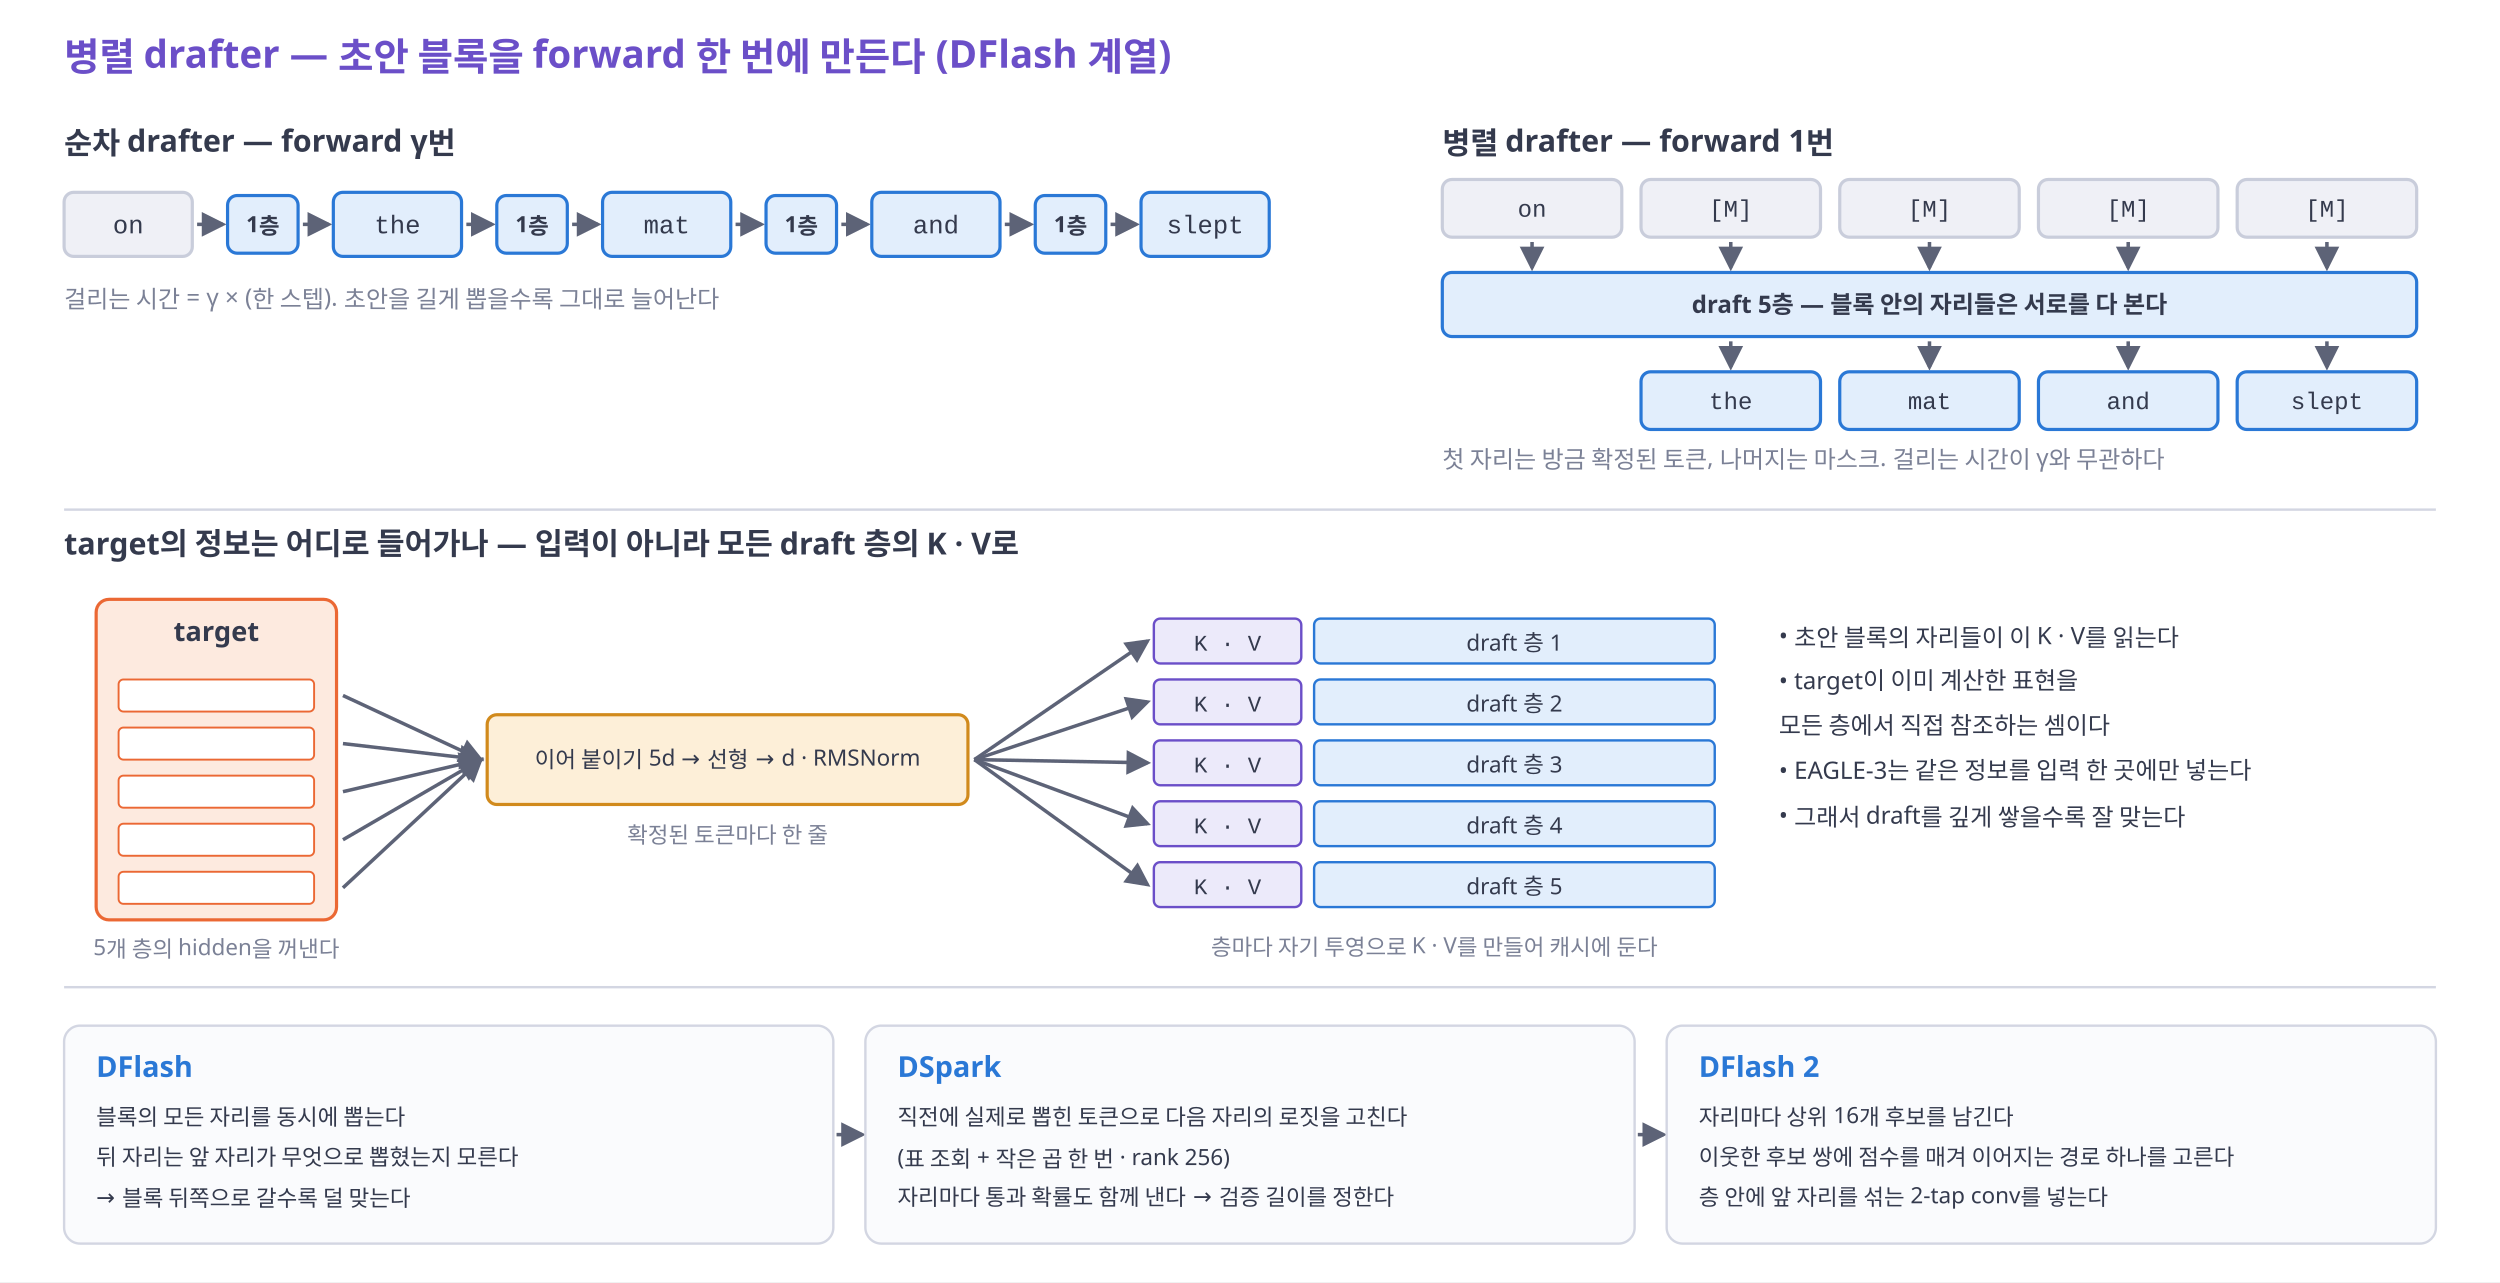
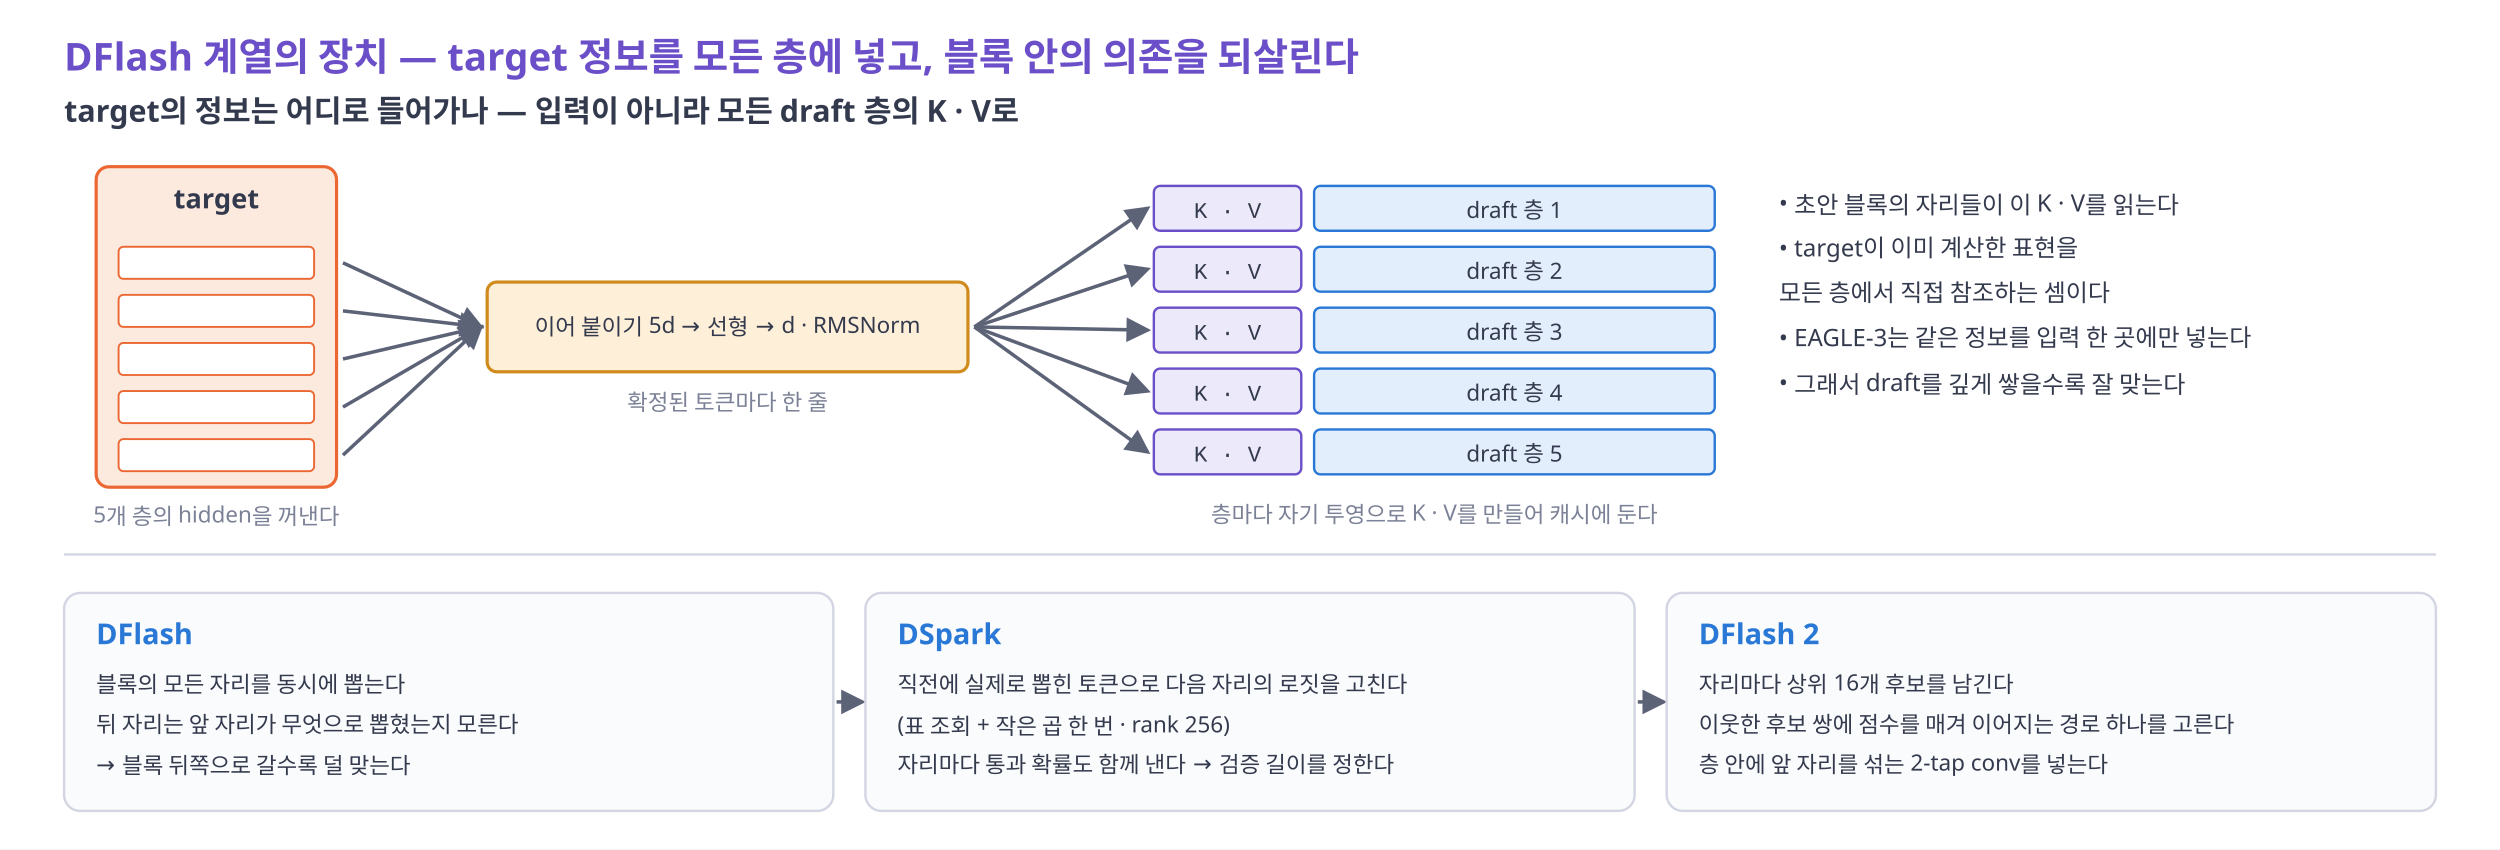
- <svg xmlns="http://www.w3.org/2000/svg" viewBox="0 0 1560 800" width="1560" height="800">
+ <svg xmlns="http://www.w3.org/2000/svg" viewBox="0 0 1560 530" width="1560" height="530">
  <defs>
    <marker id="ah" viewBox="0 0 10 10" refX="8.5" refY="5" markerWidth="7" markerHeight="7" orient="auto-start-reverse">
      <path d="M0,0 L10,5 L0,10 z" fill="#5d6377" />
    </marker>
  </defs>
  <rect width="100%" height="100%" fill="#ffffff" />
-   <text x="40" y="44" font-family="'Noto Sans KR','Malgun Gothic',sans-serif" font-size="24" text-anchor="start" font-weight="700" fill="#6b4fc8">병렬 drafter — 초안 블록을 forward 한 번에 만든다 (DFlash 계열)</text>
-   <text x="40" y="96" font-family="'Noto Sans KR','Malgun Gothic',sans-serif" font-size="19" text-anchor="start" font-weight="700" fill="#343a4d">순차 drafter — forward γ번</text>
-   <rect x="40" y="120" width="80" height="40" rx="6" fill="#eff0f6" stroke="#c9cddb" stroke-width="2" />
-   <text x="80.0" y="145.6" font-family="Consolas,'Courier New',monospace" font-size="16" text-anchor="middle" font-weight="400" fill="#343a4d">on</text>
-   <line x1="123" y1="140" x2="139" y2="140" stroke="#5d6377" stroke-width="2.2" marker-end="url(#ah)" />
-   <rect x="142" y="122" width="44" height="36" rx="6" fill="#e2eefc" stroke="#2a78d6" stroke-width="2" />
-   <text x="164.0" y="144.9" font-family="'Noto Sans KR','Malgun Gothic',sans-serif" font-size="14" text-anchor="middle" font-weight="700" fill="#343a4d">1층</text>
-   <line x1="189" y1="140" x2="205" y2="140" stroke="#5d6377" stroke-width="2.2" marker-end="url(#ah)" />
-   <rect x="208" y="120" width="80" height="40" rx="6" fill="#e2eefc" stroke="#2a78d6" stroke-width="2" />
-   <text x="248.0" y="145.6" font-family="Consolas,'Courier New',monospace" font-size="16" text-anchor="middle" font-weight="400" fill="#343a4d">the</text>
-   <line x1="291" y1="140" x2="307" y2="140" stroke="#5d6377" stroke-width="2.2" marker-end="url(#ah)" />
-   <rect x="310" y="122" width="44" height="36" rx="6" fill="#e2eefc" stroke="#2a78d6" stroke-width="2" />
-   <text x="332.0" y="144.9" font-family="'Noto Sans KR','Malgun Gothic',sans-serif" font-size="14" text-anchor="middle" font-weight="700" fill="#343a4d">1층</text>
-   <line x1="357" y1="140" x2="373" y2="140" stroke="#5d6377" stroke-width="2.2" marker-end="url(#ah)" />
-   <rect x="376" y="120" width="80" height="40" rx="6" fill="#e2eefc" stroke="#2a78d6" stroke-width="2" />
-   <text x="416.0" y="145.6" font-family="Consolas,'Courier New',monospace" font-size="16" text-anchor="middle" font-weight="400" fill="#343a4d">mat</text>
-   <line x1="459" y1="140" x2="475" y2="140" stroke="#5d6377" stroke-width="2.2" marker-end="url(#ah)" />
-   <rect x="478" y="122" width="44" height="36" rx="6" fill="#e2eefc" stroke="#2a78d6" stroke-width="2" />
-   <text x="500.0" y="144.9" font-family="'Noto Sans KR','Malgun Gothic',sans-serif" font-size="14" text-anchor="middle" font-weight="700" fill="#343a4d">1층</text>
-   <line x1="525" y1="140" x2="541" y2="140" stroke="#5d6377" stroke-width="2.2" marker-end="url(#ah)" />
-   <rect x="544" y="120" width="80" height="40" rx="6" fill="#e2eefc" stroke="#2a78d6" stroke-width="2" />
-   <text x="584.0" y="145.6" font-family="Consolas,'Courier New',monospace" font-size="16" text-anchor="middle" font-weight="400" fill="#343a4d">and</text>
-   <line x1="627" y1="140" x2="643" y2="140" stroke="#5d6377" stroke-width="2.2" marker-end="url(#ah)" />
-   <rect x="646" y="122" width="44" height="36" rx="6" fill="#e2eefc" stroke="#2a78d6" stroke-width="2" />
-   <text x="668.0" y="144.9" font-family="'Noto Sans KR','Malgun Gothic',sans-serif" font-size="14" text-anchor="middle" font-weight="700" fill="#343a4d">1층</text>
-   <line x1="693" y1="140" x2="709" y2="140" stroke="#5d6377" stroke-width="2.2" marker-end="url(#ah)" />
-   <rect x="712" y="120" width="80" height="40" rx="6" fill="#e2eefc" stroke="#2a78d6" stroke-width="2" />
-   <text x="752.0" y="145.6" font-family="Consolas,'Courier New',monospace" font-size="16" text-anchor="middle" font-weight="400" fill="#343a4d">slept</text>
-   <text x="40" y="192" font-family="'Noto Sans KR','Malgun Gothic',sans-serif" font-size="15" text-anchor="start" font-weight="400" fill="#7b8196">걸리는 시간 = γ × (한 스텝).  초안을 길게 뽑을수록 그대로 늘어난다</text>
-   <text x="900" y="96" font-family="'Noto Sans KR','Malgun Gothic',sans-serif" font-size="19" text-anchor="start" font-weight="700" fill="#343a4d">병렬 drafter — forward 1번</text>
-   <rect x="900" y="112" width="112" height="36" rx="6" fill="#eff0f6" stroke="#c9cddb" stroke-width="2" />
-   <text x="956.0" y="135.25" font-family="Consolas,'Courier New',monospace" font-size="15" text-anchor="middle" font-weight="400" fill="#343a4d">on</text>
-   <line x1="956" y1="151" x2="956" y2="167" stroke="#5d6377" stroke-width="2.2" marker-end="url(#ah)" />
-   <rect x="1024" y="112" width="112" height="36" rx="6" fill="#eff0f6" stroke="#c9cddb" stroke-width="2" />
-   <text x="1080.0" y="135.25" font-family="Consolas,'Courier New',monospace" font-size="15" text-anchor="middle" font-weight="400" fill="#343a4d">[M]</text>
-   <line x1="1080" y1="151" x2="1080" y2="167" stroke="#5d6377" stroke-width="2.2" marker-end="url(#ah)" />
-   <rect x="1148" y="112" width="112" height="36" rx="6" fill="#eff0f6" stroke="#c9cddb" stroke-width="2" />
-   <text x="1204.0" y="135.25" font-family="Consolas,'Courier New',monospace" font-size="15" text-anchor="middle" font-weight="400" fill="#343a4d">[M]</text>
-   <line x1="1204" y1="151" x2="1204" y2="167" stroke="#5d6377" stroke-width="2.2" marker-end="url(#ah)" />
-   <rect x="1272" y="112" width="112" height="36" rx="6" fill="#eff0f6" stroke="#c9cddb" stroke-width="2" />
-   <text x="1328.0" y="135.25" font-family="Consolas,'Courier New',monospace" font-size="15" text-anchor="middle" font-weight="400" fill="#343a4d">[M]</text>
-   <line x1="1328" y1="151" x2="1328" y2="167" stroke="#5d6377" stroke-width="2.2" marker-end="url(#ah)" />
-   <rect x="1396" y="112" width="112" height="36" rx="6" fill="#eff0f6" stroke="#c9cddb" stroke-width="2" />
-   <text x="1452.0" y="135.25" font-family="Consolas,'Courier New',monospace" font-size="15" text-anchor="middle" font-weight="400" fill="#343a4d">[M]</text>
-   <line x1="1452" y1="151" x2="1452" y2="167" stroke="#5d6377" stroke-width="2.2" marker-end="url(#ah)" />
-   <rect x="900" y="170" width="608" height="40" rx="6" fill="#e2eefc" stroke="#2a78d6" stroke-width="2" />
-   <text x="1204.0" y="195.25" font-family="'Noto Sans KR','Malgun Gothic',sans-serif" font-size="15" text-anchor="middle" font-weight="700" fill="#343a4d">draft 5층  —  블록 안의 자리들은 서로를 다 본다</text>
-   <line x1="1080" y1="213" x2="1080" y2="229" stroke="#5d6377" stroke-width="2.2" marker-end="url(#ah)" />
-   <rect x="1024" y="232" width="112" height="36" rx="6" fill="#e2eefc" stroke="#2a78d6" stroke-width="2" />
-   <text x="1080.0" y="255.25" font-family="Consolas,'Courier New',monospace" font-size="15" text-anchor="middle" font-weight="400" fill="#343a4d">the</text>
-   <line x1="1204" y1="213" x2="1204" y2="229" stroke="#5d6377" stroke-width="2.2" marker-end="url(#ah)" />
-   <rect x="1148" y="232" width="112" height="36" rx="6" fill="#e2eefc" stroke="#2a78d6" stroke-width="2" />
-   <text x="1204.0" y="255.25" font-family="Consolas,'Courier New',monospace" font-size="15" text-anchor="middle" font-weight="400" fill="#343a4d">mat</text>
-   <line x1="1328" y1="213" x2="1328" y2="229" stroke="#5d6377" stroke-width="2.2" marker-end="url(#ah)" />
-   <rect x="1272" y="232" width="112" height="36" rx="6" fill="#e2eefc" stroke="#2a78d6" stroke-width="2" />
-   <text x="1328.0" y="255.25" font-family="Consolas,'Courier New',monospace" font-size="15" text-anchor="middle" font-weight="400" fill="#343a4d">and</text>
-   <line x1="1452" y1="213" x2="1452" y2="229" stroke="#5d6377" stroke-width="2.2" marker-end="url(#ah)" />
-   <rect x="1396" y="232" width="112" height="36" rx="6" fill="#e2eefc" stroke="#2a78d6" stroke-width="2" />
-   <text x="1452.0" y="255.25" font-family="Consolas,'Courier New',monospace" font-size="15" text-anchor="middle" font-weight="400" fill="#343a4d">slept</text>
-   <text x="900" y="292" font-family="'Noto Sans KR','Malgun Gothic',sans-serif" font-size="15" text-anchor="start" font-weight="400" fill="#7b8196">첫 자리는 방금 확정된 토큰, 나머지는 마스크.  걸리는 시간이 γ와 무관하다</text>
-   <line x1="40" y1="318" x2="1520" y2="318" stroke="#d3d6e2" stroke-width="1.5" />
-   <text x="40" y="346" font-family="'Noto Sans KR','Malgun Gothic',sans-serif" font-size="19" text-anchor="start" font-weight="700" fill="#343a4d">target의 정보는 어디로 들어가나 — 입력이 아니라 모든 draft 층의 K · V로</text>
-   <rect x="60" y="374" width="150" height="200" rx="8" fill="#fdeadf" stroke="#eb6834" stroke-width="2" />
-   <text x="135" y="400" font-family="'Noto Sans KR','Malgun Gothic',sans-serif" font-size="17" text-anchor="middle" font-weight="700" fill="#343a4d">target</text>
-   <rect x="74" y="424" width="122" height="20" rx="3" fill="#ffffff" stroke="#eb6834" stroke-width="1.2" />
-   <line x1="214" y1="434" x2="300" y2="474" stroke="#5d6377" stroke-width="2.2" marker-end="url(#ah)" />
-   <rect x="74" y="454" width="122" height="20" rx="3" fill="#ffffff" stroke="#eb6834" stroke-width="1.2" />
-   <line x1="214" y1="464" x2="300" y2="474" stroke="#5d6377" stroke-width="2.2" marker-end="url(#ah)" />
-   <rect x="74" y="484" width="122" height="20" rx="3" fill="#ffffff" stroke="#eb6834" stroke-width="1.2" />
-   <line x1="214" y1="494" x2="300" y2="474" stroke="#5d6377" stroke-width="2.2" marker-end="url(#ah)" />
-   <rect x="74" y="514" width="122" height="20" rx="3" fill="#ffffff" stroke="#eb6834" stroke-width="1.2" />
-   <line x1="214" y1="524" x2="300" y2="474" stroke="#5d6377" stroke-width="2.2" marker-end="url(#ah)" />
-   <rect x="74" y="544" width="122" height="20" rx="3" fill="#ffffff" stroke="#eb6834" stroke-width="1.2" />
-   <line x1="214" y1="554" x2="300" y2="474" stroke="#5d6377" stroke-width="2.2" marker-end="url(#ah)" />
-   <text x="135" y="596" font-family="'Noto Sans KR','Malgun Gothic',sans-serif" font-size="14" text-anchor="middle" font-weight="400" fill="#7b8196">5개 층의 hidden을 꺼낸다</text>
-   <rect x="304" y="446" width="300" height="56" rx="6" fill="#fdefd8" stroke="#d18a1c" stroke-width="2" />
-   <text x="454.0" y="478.9" font-family="'Noto Sans KR','Malgun Gothic',sans-serif" font-size="14" text-anchor="middle" font-weight="400" fill="#343a4d">이어 붙이기 5d → 선형 → d · RMSNorm</text>
-   <text x="454" y="526" font-family="'Noto Sans KR','Malgun Gothic',sans-serif" font-size="14" text-anchor="middle" font-weight="400" fill="#7b8196">확정된 토큰마다 한 줄</text>
-   <line x1="608" y1="474" x2="716" y2="400" stroke="#5d6377" stroke-width="2.2" marker-end="url(#ah)" />
-   <rect x="720" y="386" width="92" height="28" rx="4" fill="#eceafa" stroke="#6b4fc8" stroke-width="1.5" />
-   <text x="766" y="406" font-family="Consolas,'Courier New',monospace" font-size="14" text-anchor="middle" font-weight="400" fill="#343a4d">K · V</text>
-   <rect x="820" y="386" width="250" height="28" rx="4" fill="#e2eefc" stroke="#2a78d6" stroke-width="1.5" />
-   <text x="945" y="406" font-family="'Noto Sans KR','Malgun Gothic',sans-serif" font-size="14" text-anchor="middle" font-weight="400" fill="#343a4d">draft 층 1</text>
-   <line x1="608" y1="474" x2="716" y2="438" stroke="#5d6377" stroke-width="2.2" marker-end="url(#ah)" />
-   <rect x="720" y="424" width="92" height="28" rx="4" fill="#eceafa" stroke="#6b4fc8" stroke-width="1.5" />
-   <text x="766" y="444" font-family="Consolas,'Courier New',monospace" font-size="14" text-anchor="middle" font-weight="400" fill="#343a4d">K · V</text>
-   <rect x="820" y="424" width="250" height="28" rx="4" fill="#e2eefc" stroke="#2a78d6" stroke-width="1.5" />
-   <text x="945" y="444" font-family="'Noto Sans KR','Malgun Gothic',sans-serif" font-size="14" text-anchor="middle" font-weight="400" fill="#343a4d">draft 층 2</text>
-   <line x1="608" y1="474" x2="716" y2="476" stroke="#5d6377" stroke-width="2.2" marker-end="url(#ah)" />
-   <rect x="720" y="462" width="92" height="28" rx="4" fill="#eceafa" stroke="#6b4fc8" stroke-width="1.5" />
-   <text x="766" y="482" font-family="Consolas,'Courier New',monospace" font-size="14" text-anchor="middle" font-weight="400" fill="#343a4d">K · V</text>
-   <rect x="820" y="462" width="250" height="28" rx="4" fill="#e2eefc" stroke="#2a78d6" stroke-width="1.5" />
-   <text x="945" y="482" font-family="'Noto Sans KR','Malgun Gothic',sans-serif" font-size="14" text-anchor="middle" font-weight="400" fill="#343a4d">draft 층 3</text>
-   <line x1="608" y1="474" x2="716" y2="514" stroke="#5d6377" stroke-width="2.2" marker-end="url(#ah)" />
-   <rect x="720" y="500" width="92" height="28" rx="4" fill="#eceafa" stroke="#6b4fc8" stroke-width="1.5" />
-   <text x="766" y="520" font-family="Consolas,'Courier New',monospace" font-size="14" text-anchor="middle" font-weight="400" fill="#343a4d">K · V</text>
-   <rect x="820" y="500" width="250" height="28" rx="4" fill="#e2eefc" stroke="#2a78d6" stroke-width="1.5" />
-   <text x="945" y="520" font-family="'Noto Sans KR','Malgun Gothic',sans-serif" font-size="14" text-anchor="middle" font-weight="400" fill="#343a4d">draft 층 4</text>
-   <line x1="608" y1="474" x2="716" y2="552" stroke="#5d6377" stroke-width="2.2" marker-end="url(#ah)" />
-   <rect x="720" y="538" width="92" height="28" rx="4" fill="#eceafa" stroke="#6b4fc8" stroke-width="1.5" />
-   <text x="766" y="558" font-family="Consolas,'Courier New',monospace" font-size="14" text-anchor="middle" font-weight="400" fill="#343a4d">K · V</text>
-   <rect x="820" y="538" width="250" height="28" rx="4" fill="#e2eefc" stroke="#2a78d6" stroke-width="1.5" />
-   <text x="945" y="558" font-family="'Noto Sans KR','Malgun Gothic',sans-serif" font-size="14" text-anchor="middle" font-weight="400" fill="#343a4d">draft 층 5</text>
-   <text x="895" y="596" font-family="'Noto Sans KR','Malgun Gothic',sans-serif" font-size="14" text-anchor="middle" font-weight="400" fill="#7b8196">층마다 자기 투영으로 K · V를 만들어 캐시에 둔다</text>
-   <text x="1110" y="402" font-family="'Noto Sans KR','Malgun Gothic',sans-serif" font-size="15" text-anchor="start" font-weight="400" fill="#343a4d">• 초안 블록의 자리들이 이 K · V를 읽는다</text>
-   <text x="1110" y="430" font-family="'Noto Sans KR','Malgun Gothic',sans-serif" font-size="15" text-anchor="start" font-weight="400" fill="#343a4d">• target이 이미 계산한 표현을</text>
-   <text x="1110" y="458" font-family="'Noto Sans KR','Malgun Gothic',sans-serif" font-size="15" text-anchor="start" font-weight="400" fill="#343a4d">  모든 층에서 직접 참조하는 셈이다</text>
-   <text x="1110" y="486" font-family="'Noto Sans KR','Malgun Gothic',sans-serif" font-size="15" text-anchor="start" font-weight="400" fill="#343a4d">• EAGLE-3는 같은 정보를 입력 한 곳에만 넣는다</text>
-   <text x="1110" y="514" font-family="'Noto Sans KR','Malgun Gothic',sans-serif" font-size="15" text-anchor="start" font-weight="400" fill="#343a4d">• 그래서 draft를 깊게 쌓을수록 잘 맞는다</text>
-   <line x1="40" y1="616" x2="1520" y2="616" stroke="#d3d6e2" stroke-width="1.5" />
-   <rect x="40" y="640" width="480" height="136" rx="10" fill="#fafbfd" stroke="#d3d6e2" stroke-width="1.5" />
-   <text x="60" y="672" font-family="'Noto Sans KR','Malgun Gothic',sans-serif" font-size="18" text-anchor="start" font-weight="700" fill="#2a78d6">DFlash</text>
-   <text x="60" y="702" font-family="'Noto Sans KR','Malgun Gothic',sans-serif" font-size="14" text-anchor="start" font-weight="400" fill="#343a4d">블록의 모든 자리를 동시에 뽑는다</text>
-   <text x="60" y="727" font-family="'Noto Sans KR','Malgun Gothic',sans-serif" font-size="14" text-anchor="start" font-weight="400" fill="#343a4d">뒤 자리는 앞 자리가 무엇으로 뽑혔는지 모른다</text>
-   <text x="60" y="752" font-family="'Noto Sans KR','Malgun Gothic',sans-serif" font-size="14" text-anchor="start" font-weight="400" fill="#343a4d">→ 블록 뒤쪽으로 갈수록 덜 맞는다</text>
-   <line x1="522" y1="708" x2="538" y2="708" stroke="#5d6377" stroke-width="2.2" marker-end="url(#ah)" />
-   <rect x="540" y="640" width="480" height="136" rx="10" fill="#fafbfd" stroke="#d3d6e2" stroke-width="1.5" />
-   <text x="560" y="672" font-family="'Noto Sans KR','Malgun Gothic',sans-serif" font-size="18" text-anchor="start" font-weight="700" fill="#2a78d6">DSpark</text>
-   <text x="560" y="702" font-family="'Noto Sans KR','Malgun Gothic',sans-serif" font-size="14" text-anchor="start" font-weight="400" fill="#343a4d">직전에 실제로 뽑힌 토큰으로 다음 자리의 로짓을 고친다</text>
-   <text x="560" y="727" font-family="'Noto Sans KR','Malgun Gothic',sans-serif" font-size="14" text-anchor="start" font-weight="400" fill="#343a4d">(표 조회 + 작은 곱 한 번 · rank 256)</text>
-   <text x="560" y="752" font-family="'Noto Sans KR','Malgun Gothic',sans-serif" font-size="14" text-anchor="start" font-weight="400" fill="#343a4d">자리마다 통과 확률도 함께 낸다 → 검증 길이를 정한다</text>
-   <line x1="1022" y1="708" x2="1038" y2="708" stroke="#5d6377" stroke-width="2.2" marker-end="url(#ah)" />
-   <rect x="1040" y="640" width="480" height="136" rx="10" fill="#fafbfd" stroke="#d3d6e2" stroke-width="1.5" />
-   <text x="1060" y="672" font-family="'Noto Sans KR','Malgun Gothic',sans-serif" font-size="18" text-anchor="start" font-weight="700" fill="#2a78d6">DFlash 2</text>
-   <text x="1060" y="702" font-family="'Noto Sans KR','Malgun Gothic',sans-serif" font-size="14" text-anchor="start" font-weight="400" fill="#343a4d">자리마다 상위 16개 후보를 남긴다</text>
-   <text x="1060" y="727" font-family="'Noto Sans KR','Malgun Gothic',sans-serif" font-size="14" text-anchor="start" font-weight="400" fill="#343a4d">이웃한 후보 쌍에 점수를 매겨 이어지는 경로 하나를 고른다</text>
-   <text x="1060" y="752" font-family="'Noto Sans KR','Malgun Gothic',sans-serif" font-size="14" text-anchor="start" font-weight="400" fill="#343a4d">층 안에 앞 자리를 섞는 2-tap conv를 넣는다</text>
+   <text x="40" y="44" font-family="'Noto Sans KR','Malgun Gothic',sans-serif" font-size="24" text-anchor="start" font-weight="700" fill="#6b4fc8">DFlash 계열의 장치 — target 정보를 모든 층에 넣고, 블록 안의 의존을 되살린다</text>
+   <text x="40" y="76" font-family="'Noto Sans KR','Malgun Gothic',sans-serif" font-size="19" text-anchor="start" font-weight="700" fill="#343a4d">target의 정보는 어디로 들어가나 — 입력이 아니라 모든 draft 층의 K · V로</text>
+   <rect x="60" y="104" width="150" height="200" rx="8" fill="#fdeadf" stroke="#eb6834" stroke-width="2" />
+   <text x="135" y="130" font-family="'Noto Sans KR','Malgun Gothic',sans-serif" font-size="17" text-anchor="middle" font-weight="700" fill="#343a4d">target</text>
+   <rect x="74" y="154" width="122" height="20" rx="3" fill="#ffffff" stroke="#eb6834" stroke-width="1.2" />
+   <line x1="214" y1="164" x2="300" y2="204" stroke="#5d6377" stroke-width="2.2" marker-end="url(#ah)" />
+   <rect x="74" y="184" width="122" height="20" rx="3" fill="#ffffff" stroke="#eb6834" stroke-width="1.2" />
+   <line x1="214" y1="194" x2="300" y2="204" stroke="#5d6377" stroke-width="2.2" marker-end="url(#ah)" />
+   <rect x="74" y="214" width="122" height="20" rx="3" fill="#ffffff" stroke="#eb6834" stroke-width="1.2" />
+   <line x1="214" y1="224" x2="300" y2="204" stroke="#5d6377" stroke-width="2.2" marker-end="url(#ah)" />
+   <rect x="74" y="244" width="122" height="20" rx="3" fill="#ffffff" stroke="#eb6834" stroke-width="1.2" />
+   <line x1="214" y1="254" x2="300" y2="204" stroke="#5d6377" stroke-width="2.2" marker-end="url(#ah)" />
+   <rect x="74" y="274" width="122" height="20" rx="3" fill="#ffffff" stroke="#eb6834" stroke-width="1.2" />
+   <line x1="214" y1="284" x2="300" y2="204" stroke="#5d6377" stroke-width="2.2" marker-end="url(#ah)" />
+   <text x="135" y="326" font-family="'Noto Sans KR','Malgun Gothic',sans-serif" font-size="14" text-anchor="middle" font-weight="400" fill="#7b8196">5개 층의 hidden을 꺼낸다</text>
+   <rect x="304" y="176" width="300" height="56" rx="6" fill="#fdefd8" stroke="#d18a1c" stroke-width="2" />
+   <text x="454.0" y="208.9" font-family="'Noto Sans KR','Malgun Gothic',sans-serif" font-size="14" text-anchor="middle" font-weight="400" fill="#343a4d">이어 붙이기 5d → 선형 → d · RMSNorm</text>
+   <text x="454" y="256" font-family="'Noto Sans KR','Malgun Gothic',sans-serif" font-size="14" text-anchor="middle" font-weight="400" fill="#7b8196">확정된 토큰마다 한 줄</text>
+   <line x1="608" y1="204" x2="716" y2="130" stroke="#5d6377" stroke-width="2.2" marker-end="url(#ah)" />
+   <rect x="720" y="116" width="92" height="28" rx="4" fill="#eceafa" stroke="#6b4fc8" stroke-width="1.5" />
+   <text x="766" y="136" font-family="Consolas,'Courier New',monospace" font-size="14" text-anchor="middle" font-weight="400" fill="#343a4d">K · V</text>
+   <rect x="820" y="116" width="250" height="28" rx="4" fill="#e2eefc" stroke="#2a78d6" stroke-width="1.5" />
+   <text x="945" y="136" font-family="'Noto Sans KR','Malgun Gothic',sans-serif" font-size="14" text-anchor="middle" font-weight="400" fill="#343a4d">draft 층 1</text>
+   <line x1="608" y1="204" x2="716" y2="168" stroke="#5d6377" stroke-width="2.2" marker-end="url(#ah)" />
+   <rect x="720" y="154" width="92" height="28" rx="4" fill="#eceafa" stroke="#6b4fc8" stroke-width="1.5" />
+   <text x="766" y="174" font-family="Consolas,'Courier New',monospace" font-size="14" text-anchor="middle" font-weight="400" fill="#343a4d">K · V</text>
+   <rect x="820" y="154" width="250" height="28" rx="4" fill="#e2eefc" stroke="#2a78d6" stroke-width="1.5" />
+   <text x="945" y="174" font-family="'Noto Sans KR','Malgun Gothic',sans-serif" font-size="14" text-anchor="middle" font-weight="400" fill="#343a4d">draft 층 2</text>
+   <line x1="608" y1="204" x2="716" y2="206" stroke="#5d6377" stroke-width="2.2" marker-end="url(#ah)" />
+   <rect x="720" y="192" width="92" height="28" rx="4" fill="#eceafa" stroke="#6b4fc8" stroke-width="1.5" />
+   <text x="766" y="212" font-family="Consolas,'Courier New',monospace" font-size="14" text-anchor="middle" font-weight="400" fill="#343a4d">K · V</text>
+   <rect x="820" y="192" width="250" height="28" rx="4" fill="#e2eefc" stroke="#2a78d6" stroke-width="1.5" />
+   <text x="945" y="212" font-family="'Noto Sans KR','Malgun Gothic',sans-serif" font-size="14" text-anchor="middle" font-weight="400" fill="#343a4d">draft 층 3</text>
+   <line x1="608" y1="204" x2="716" y2="244" stroke="#5d6377" stroke-width="2.2" marker-end="url(#ah)" />
+   <rect x="720" y="230" width="92" height="28" rx="4" fill="#eceafa" stroke="#6b4fc8" stroke-width="1.5" />
+   <text x="766" y="250" font-family="Consolas,'Courier New',monospace" font-size="14" text-anchor="middle" font-weight="400" fill="#343a4d">K · V</text>
+   <rect x="820" y="230" width="250" height="28" rx="4" fill="#e2eefc" stroke="#2a78d6" stroke-width="1.5" />
+   <text x="945" y="250" font-family="'Noto Sans KR','Malgun Gothic',sans-serif" font-size="14" text-anchor="middle" font-weight="400" fill="#343a4d">draft 층 4</text>
+   <line x1="608" y1="204" x2="716" y2="282" stroke="#5d6377" stroke-width="2.2" marker-end="url(#ah)" />
+   <rect x="720" y="268" width="92" height="28" rx="4" fill="#eceafa" stroke="#6b4fc8" stroke-width="1.5" />
+   <text x="766" y="288" font-family="Consolas,'Courier New',monospace" font-size="14" text-anchor="middle" font-weight="400" fill="#343a4d">K · V</text>
+   <rect x="820" y="268" width="250" height="28" rx="4" fill="#e2eefc" stroke="#2a78d6" stroke-width="1.5" />
+   <text x="945" y="288" font-family="'Noto Sans KR','Malgun Gothic',sans-serif" font-size="14" text-anchor="middle" font-weight="400" fill="#343a4d">draft 층 5</text>
+   <text x="895" y="326" font-family="'Noto Sans KR','Malgun Gothic',sans-serif" font-size="14" text-anchor="middle" font-weight="400" fill="#7b8196">층마다 자기 투영으로 K · V를 만들어 캐시에 둔다</text>
+   <text x="1110" y="132" font-family="'Noto Sans KR','Malgun Gothic',sans-serif" font-size="15" text-anchor="start" font-weight="400" fill="#343a4d">• 초안 블록의 자리들이 이 K · V를 읽는다</text>
+   <text x="1110" y="160" font-family="'Noto Sans KR','Malgun Gothic',sans-serif" font-size="15" text-anchor="start" font-weight="400" fill="#343a4d">• target이 이미 계산한 표현을</text>
+   <text x="1110" y="188" font-family="'Noto Sans KR','Malgun Gothic',sans-serif" font-size="15" text-anchor="start" font-weight="400" fill="#343a4d">  모든 층에서 직접 참조하는 셈이다</text>
+   <text x="1110" y="216" font-family="'Noto Sans KR','Malgun Gothic',sans-serif" font-size="15" text-anchor="start" font-weight="400" fill="#343a4d">• EAGLE-3는 같은 정보를 입력 한 곳에만 넣는다</text>
+   <text x="1110" y="244" font-family="'Noto Sans KR','Malgun Gothic',sans-serif" font-size="15" text-anchor="start" font-weight="400" fill="#343a4d">• 그래서 draft를 깊게 쌓을수록 잘 맞는다</text>
+   <line x1="40" y1="346" x2="1520" y2="346" stroke="#d3d6e2" stroke-width="1.5" />
+   <rect x="40" y="370" width="480" height="136" rx="10" fill="#fafbfd" stroke="#d3d6e2" stroke-width="1.5" />
+   <text x="60" y="402" font-family="'Noto Sans KR','Malgun Gothic',sans-serif" font-size="18" text-anchor="start" font-weight="700" fill="#2a78d6">DFlash</text>
+   <text x="60" y="432" font-family="'Noto Sans KR','Malgun Gothic',sans-serif" font-size="14" text-anchor="start" font-weight="400" fill="#343a4d">블록의 모든 자리를 동시에 뽑는다</text>
+   <text x="60" y="457" font-family="'Noto Sans KR','Malgun Gothic',sans-serif" font-size="14" text-anchor="start" font-weight="400" fill="#343a4d">뒤 자리는 앞 자리가 무엇으로 뽑혔는지 모른다</text>
+   <text x="60" y="482" font-family="'Noto Sans KR','Malgun Gothic',sans-serif" font-size="14" text-anchor="start" font-weight="400" fill="#343a4d">→ 블록 뒤쪽으로 갈수록 덜 맞는다</text>
+   <line x1="522" y1="438" x2="538" y2="438" stroke="#5d6377" stroke-width="2.2" marker-end="url(#ah)" />
+   <rect x="540" y="370" width="480" height="136" rx="10" fill="#fafbfd" stroke="#d3d6e2" stroke-width="1.5" />
+   <text x="560" y="402" font-family="'Noto Sans KR','Malgun Gothic',sans-serif" font-size="18" text-anchor="start" font-weight="700" fill="#2a78d6">DSpark</text>
+   <text x="560" y="432" font-family="'Noto Sans KR','Malgun Gothic',sans-serif" font-size="14" text-anchor="start" font-weight="400" fill="#343a4d">직전에 실제로 뽑힌 토큰으로 다음 자리의 로짓을 고친다</text>
+   <text x="560" y="457" font-family="'Noto Sans KR','Malgun Gothic',sans-serif" font-size="14" text-anchor="start" font-weight="400" fill="#343a4d">(표 조회 + 작은 곱 한 번 · rank 256)</text>
+   <text x="560" y="482" font-family="'Noto Sans KR','Malgun Gothic',sans-serif" font-size="14" text-anchor="start" font-weight="400" fill="#343a4d">자리마다 통과 확률도 함께 낸다 → 검증 길이를 정한다</text>
+   <line x1="1022" y1="438" x2="1038" y2="438" stroke="#5d6377" stroke-width="2.2" marker-end="url(#ah)" />
+   <rect x="1040" y="370" width="480" height="136" rx="10" fill="#fafbfd" stroke="#d3d6e2" stroke-width="1.5" />
+   <text x="1060" y="402" font-family="'Noto Sans KR','Malgun Gothic',sans-serif" font-size="18" text-anchor="start" font-weight="700" fill="#2a78d6">DFlash 2</text>
+   <text x="1060" y="432" font-family="'Noto Sans KR','Malgun Gothic',sans-serif" font-size="14" text-anchor="start" font-weight="400" fill="#343a4d">자리마다 상위 16개 후보를 남긴다</text>
+   <text x="1060" y="457" font-family="'Noto Sans KR','Malgun Gothic',sans-serif" font-size="14" text-anchor="start" font-weight="400" fill="#343a4d">이웃한 후보 쌍에 점수를 매겨 이어지는 경로 하나를 고른다</text>
+   <text x="1060" y="482" font-family="'Noto Sans KR','Malgun Gothic',sans-serif" font-size="14" text-anchor="start" font-weight="400" fill="#343a4d">층 안에 앞 자리를 섞는 2-tap conv를 넣는다</text>
</svg>
